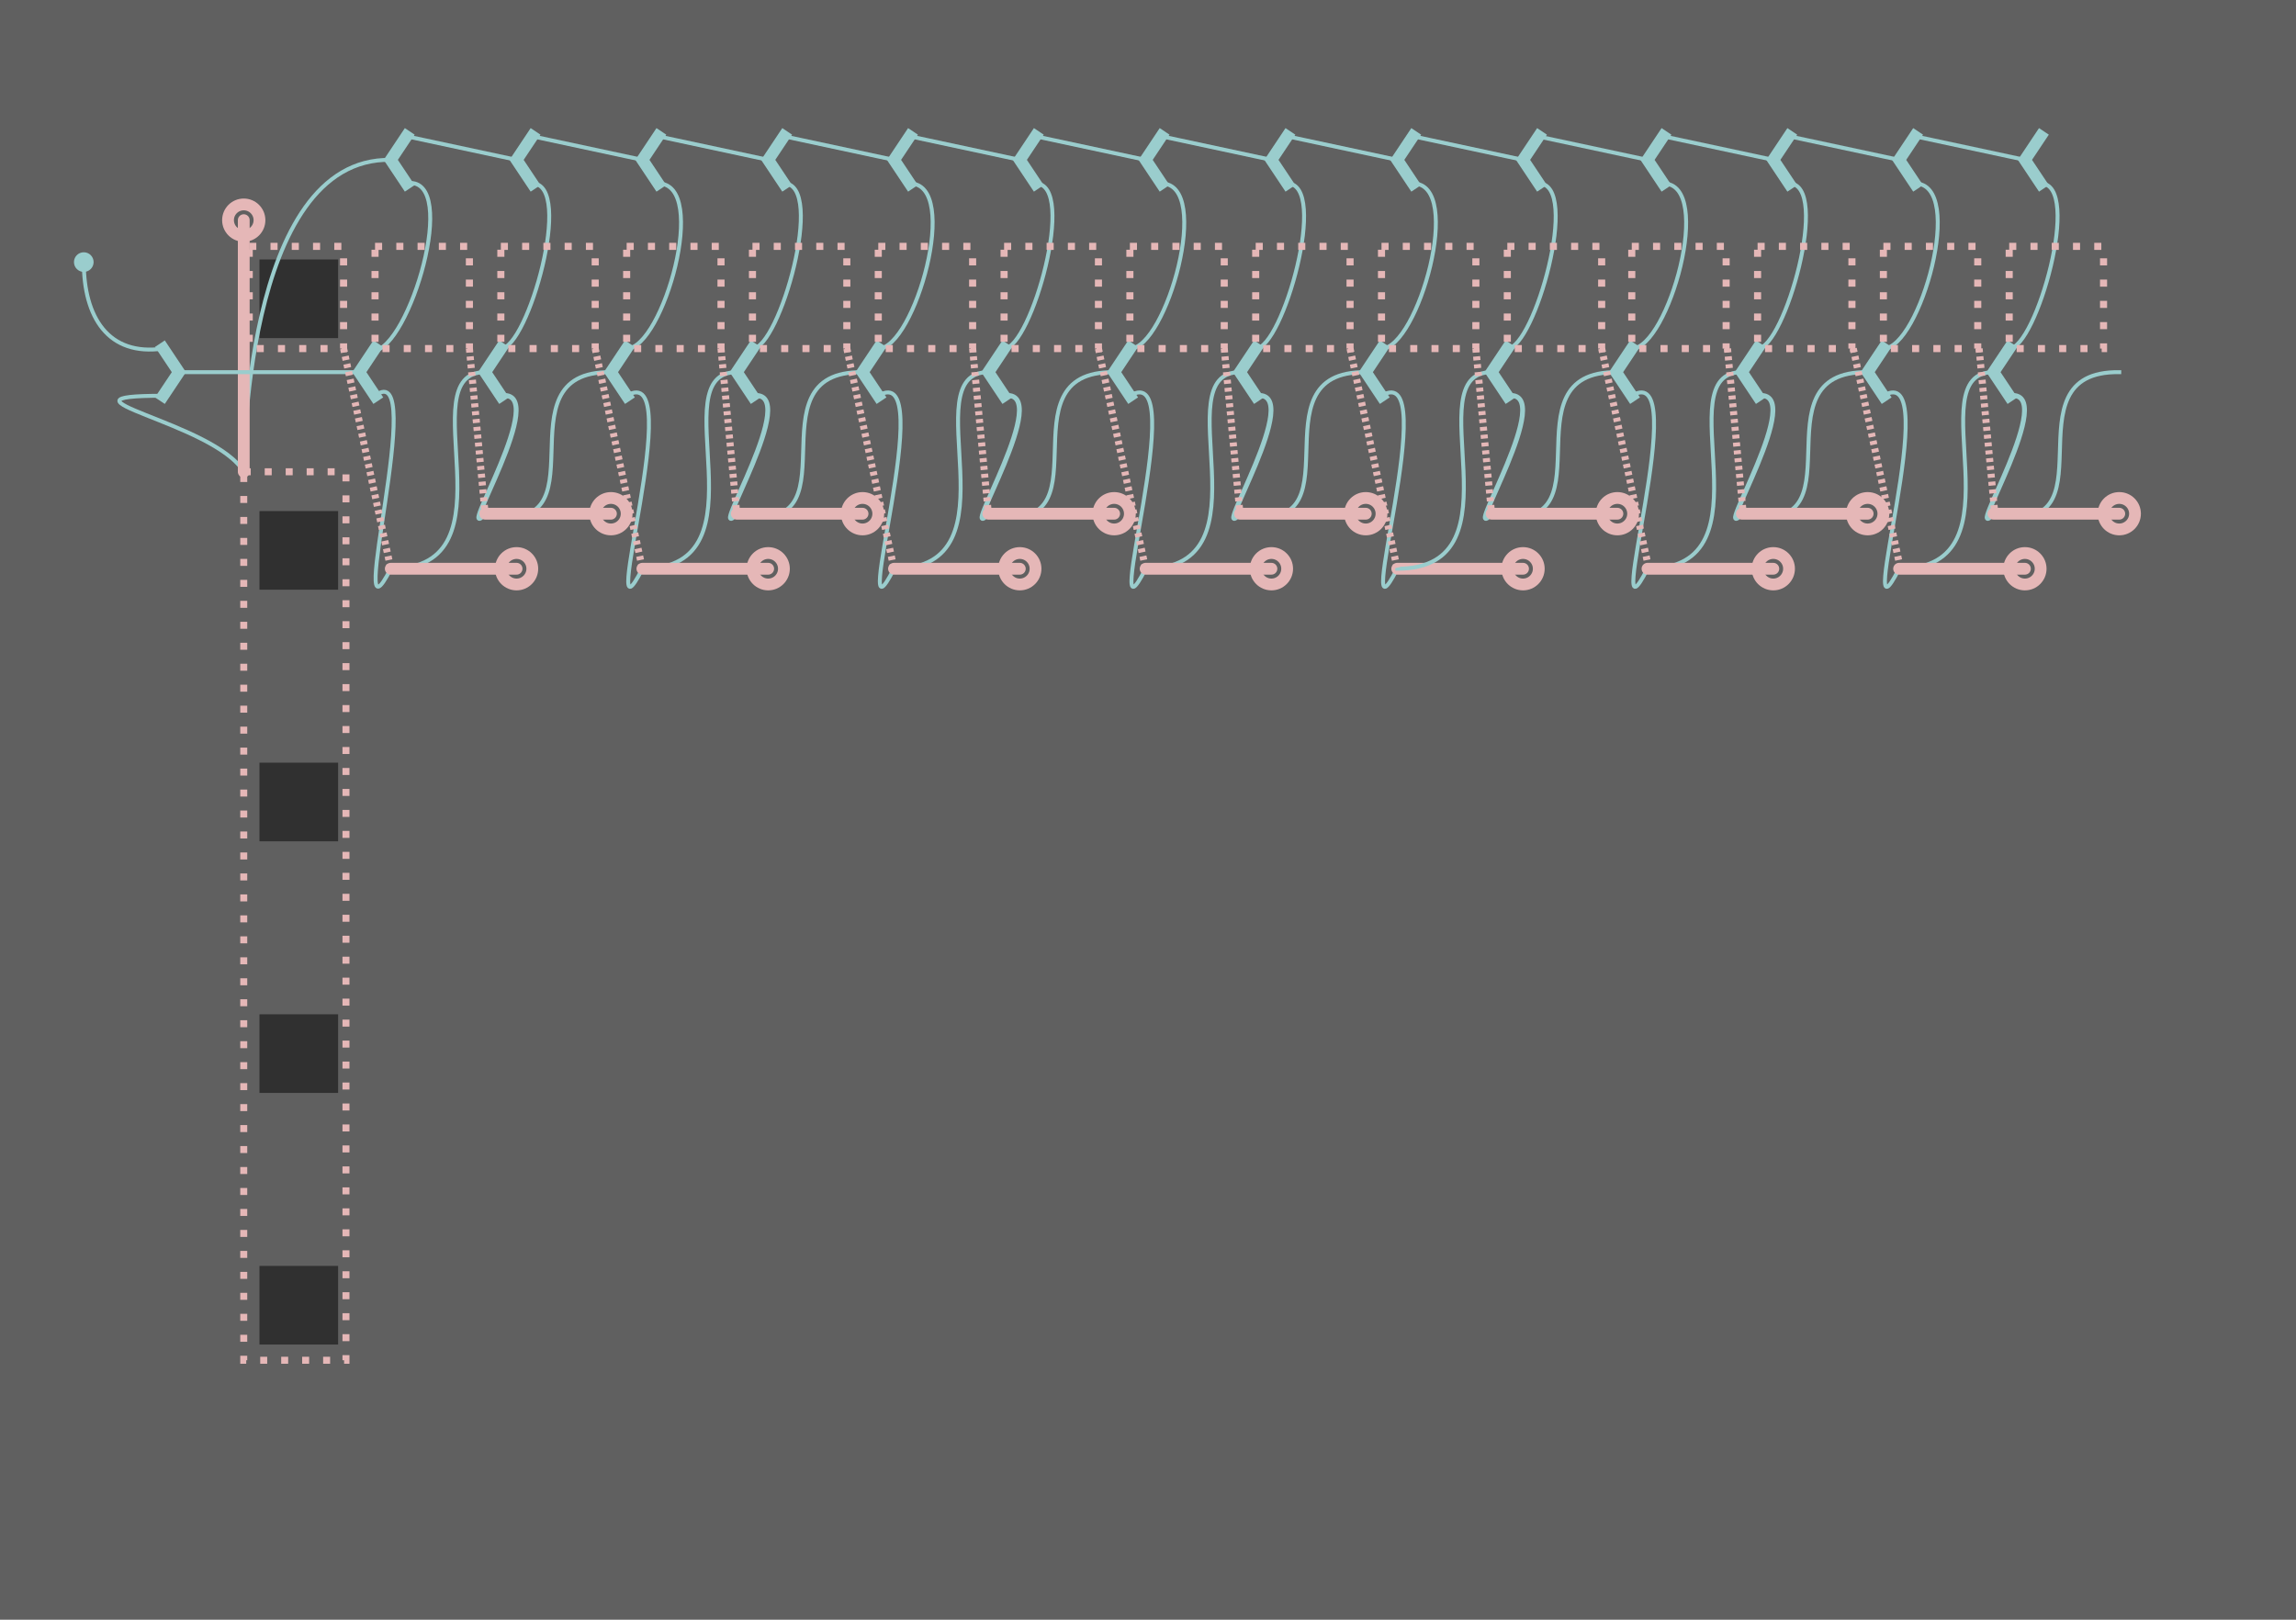
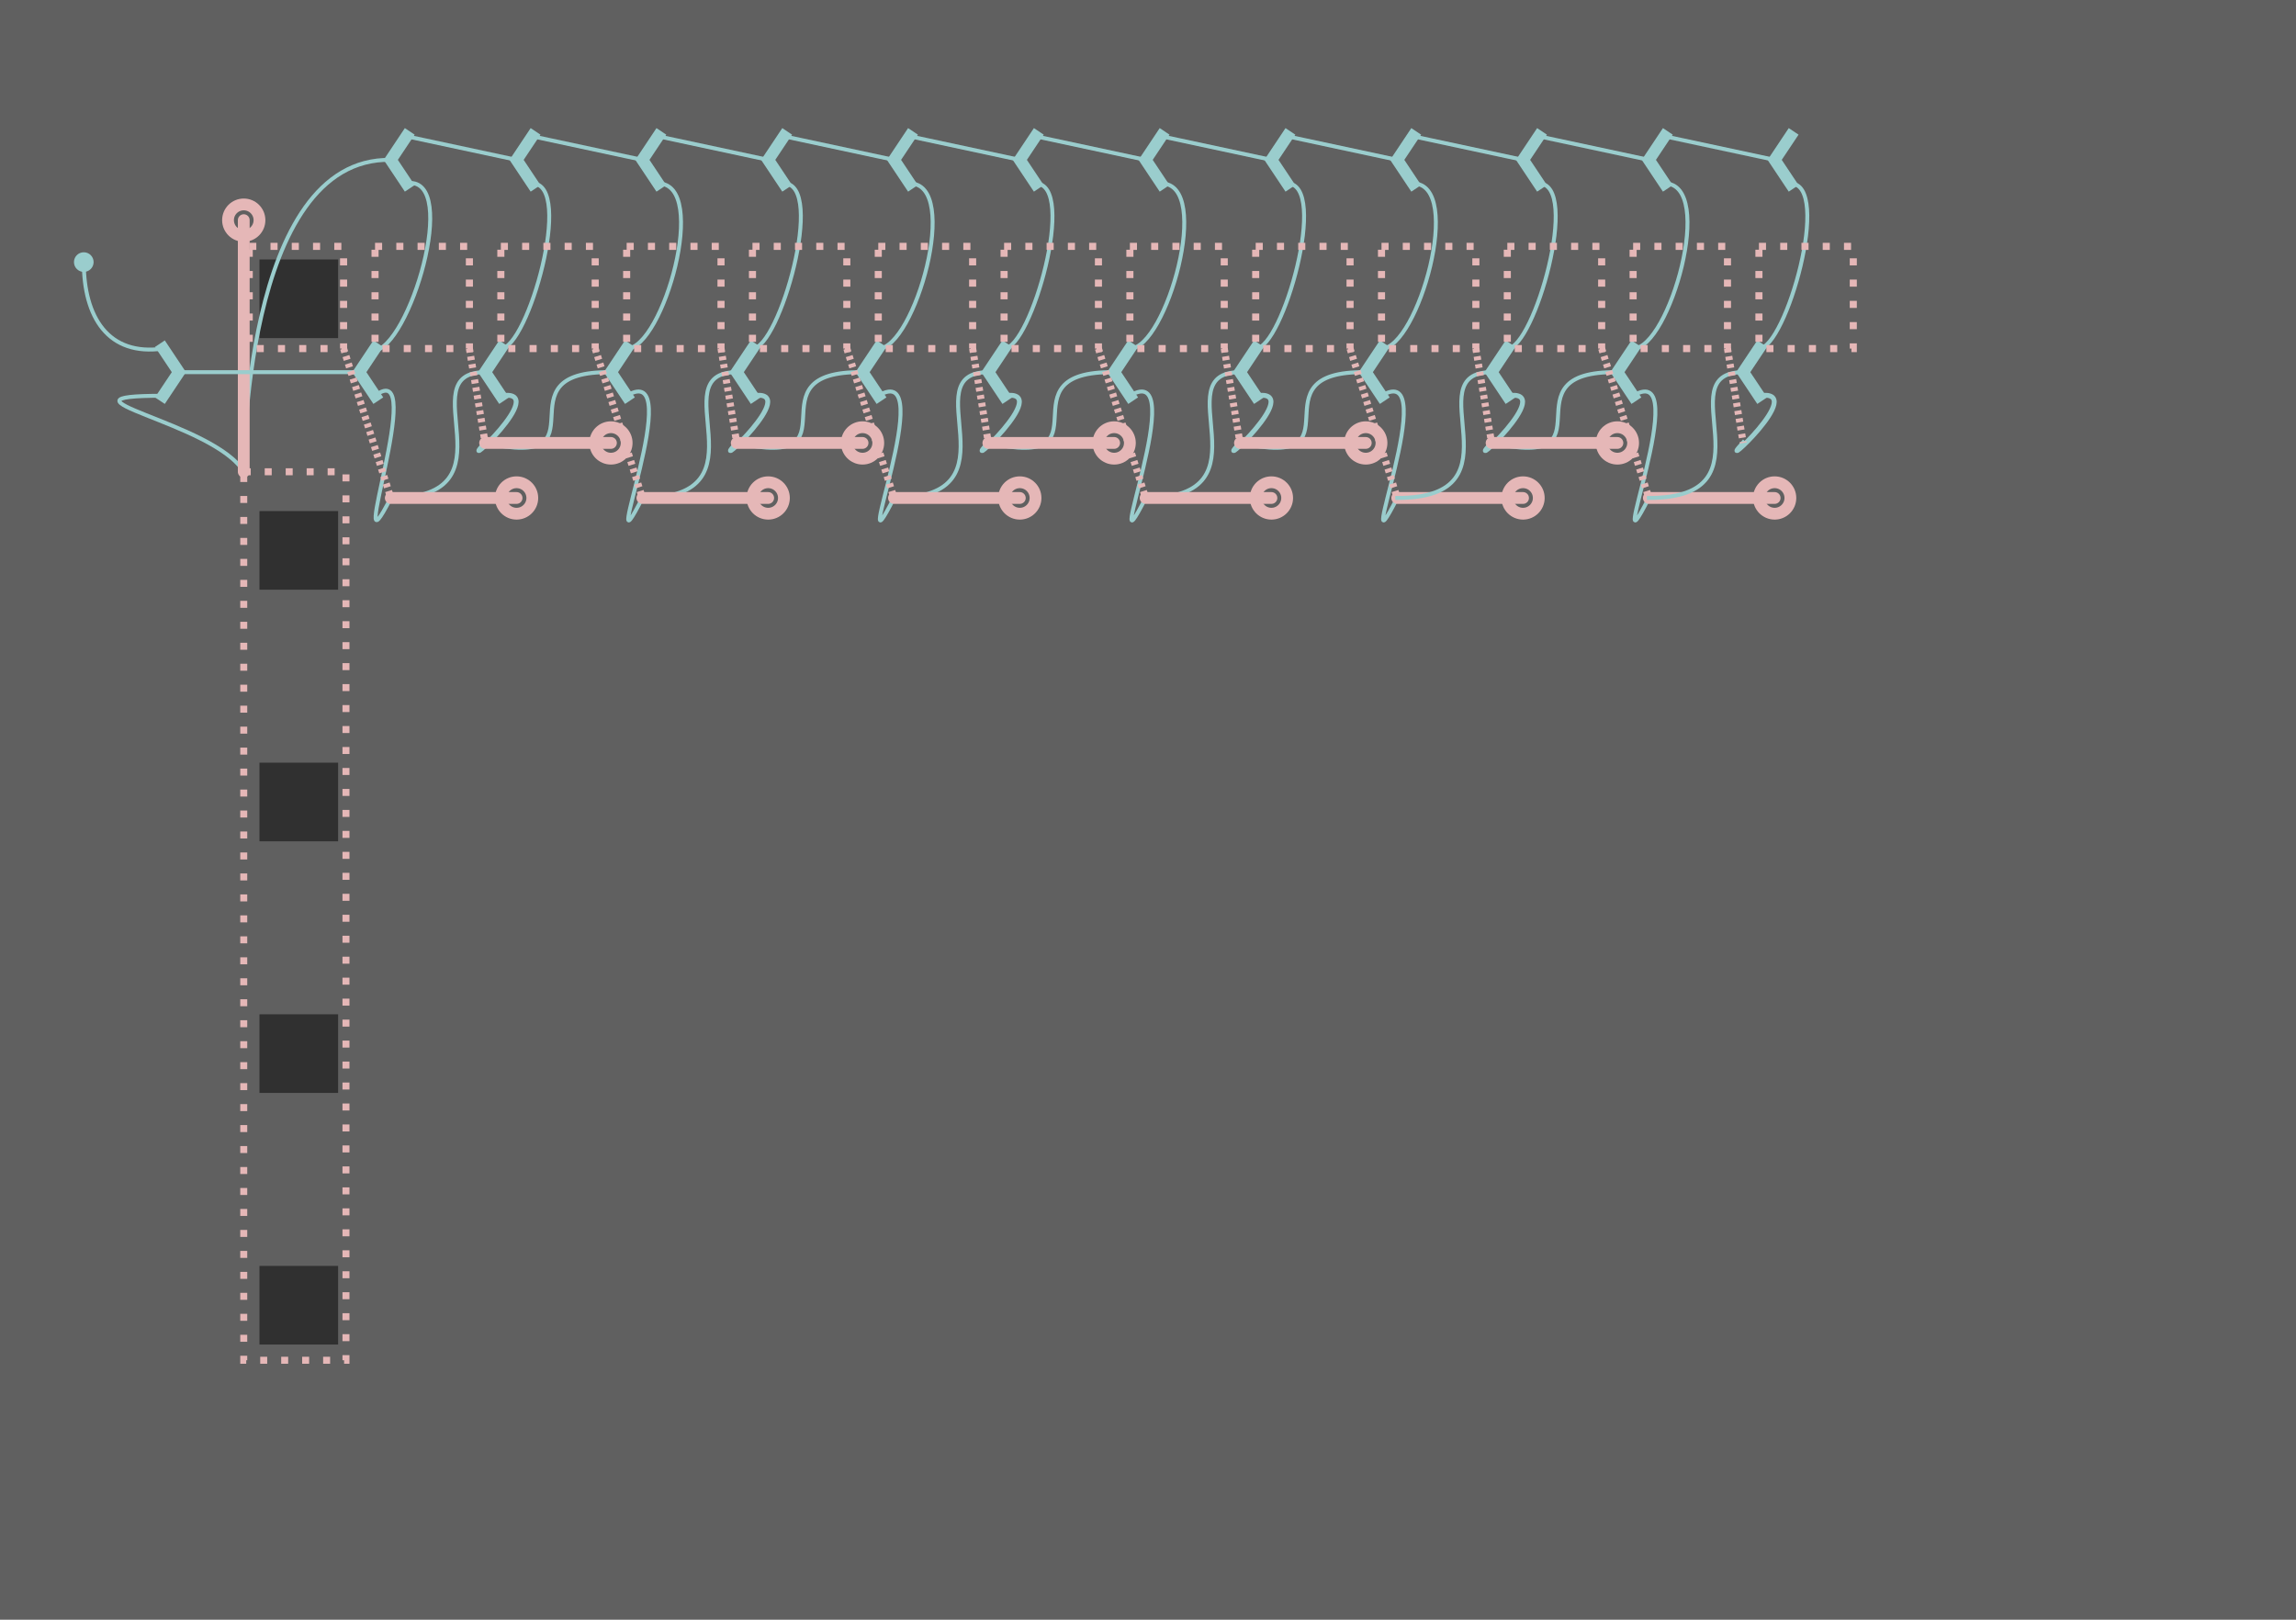
<svg xmlns="http://www.w3.org/2000/svg" version="1.1" x="0px" y="0px" width="292px" height="206px" viewBox="0 0 292 206" enable-background="new 0 0 292 206" xml:space="preserve">
  <g id="Background">
    <rect fill="#606060" width="292" height="206" />
  </g>
  <g id="clip8">
    <g id="D" opacity="0.5">
      <rect x="33" y="65" width="10" height="10" />
      <rect x="33" y="97" width="10" height="10" />
      <rect x="33" y="33" width="10" height="10" />
      <rect x="33" y="129" width="10" height="10" />
      <rect x="33" y="161" width="10" height="10" />
    </g>
    <g id="I">
      <rect x="31" y="60" fill="none" stroke="#E5B7B7" stroke-width="0.889" stroke-miterlimit="10" stroke-dasharray="0.889,1.778" width="13" height="113" />
      <polyline fill="none" stroke="#9ACDCD" stroke-width="1.5" stroke-linecap="square" stroke-miterlimit="10" points="    79.697,44.333 77.697,47.333 79.697,50.333   " />
-       <path fill="none" stroke="#9ACDCD" stroke-width="0.5" stroke-linecap="square" stroke-miterlimit="10" d="M79.697,50.333    c8-4.875-4.125,34,2,22" />
+       <path fill="none" stroke="#9ACDCD" stroke-width="0.5" stroke-linecap="square" stroke-miterlimit="10" d="M79.697,50.333    c8-4.875-4.125,25,2,13" />
      <polyline fill="none" stroke="#9ACDCD" stroke-width="1.5" stroke-linecap="square" stroke-miterlimit="10" points="    95.697,44.333 93.697,47.333 95.697,50.333   " />
-       <path fill="none" stroke="#9ACDCD" stroke-width="0.5" stroke-linecap="square" stroke-miterlimit="10" d="M93.697,47.333    c-9.807,0,4.278,25-12,25" />
+       <path fill="none" stroke="#9ACDCD" stroke-width="0.5" stroke-linecap="square" stroke-miterlimit="10" d="M93.697,47.333    c-9.807,0,4.278,16-12,16" />
      <polyline fill="none" stroke="#9ACDCD" stroke-width="1.5" stroke-linecap="square" stroke-miterlimit="10" points="    99.697,23.333 97.697,20.333 99.697,17.333   " />
      <polyline fill="none" stroke="#9ACDCD" stroke-width="1.5" stroke-linecap="square" stroke-miterlimit="10" points="    83.697,17.333 81.697,20.333 83.697,23.333   " />
      <path fill="none" stroke="#9ACDCD" stroke-width="0.5" stroke-linecap="square" stroke-miterlimit="10" d="M83.697,23.333    c6.58,0,0.606,21-4,21" />
      <path fill="none" stroke="#9ACDCD" stroke-width="0.5" stroke-linecap="square" stroke-miterlimit="10" d="M99.697,23.333    c5.377,0-0.594,21-4,21" />
      <polyline fill="none" stroke="#9ACDCD" stroke-width="1.5" stroke-linecap="square" stroke-miterlimit="10" points="    47.697,44.333 45.697,47.333 47.697,50.333   " />
-       <path fill="none" stroke="#9ACDCD" stroke-width="0.5" stroke-linecap="square" stroke-miterlimit="10" d="M47.697,50.333    c6.917-5.375-4.125,34,2,22" />
+       <path fill="none" stroke="#9ACDCD" stroke-width="0.5" stroke-linecap="square" stroke-miterlimit="10" d="M47.697,50.333    c6.917-5.375-4.125,25,2,13" />
      <polyline fill="none" stroke="#9ACDCD" stroke-width="1.5" stroke-linecap="square" stroke-miterlimit="10" points="    63.697,44.333 61.697,47.333 63.697,50.333   " />
-       <path fill="none" stroke="#9ACDCD" stroke-width="0.618" stroke-linecap="square" stroke-miterlimit="10" d="M63.697,50.333    c6.592-1.018-6,19.325-2,15" />
-       <path fill="none" stroke="#9ACDCD" stroke-width="0.5" stroke-linecap="square" stroke-miterlimit="10" d="M61.697,47.333    c-9.807,0,4.278,25-12,25" />
-       <path fill="none" stroke="#9ACDCD" stroke-width="0.5" stroke-linecap="square" stroke-miterlimit="10" d="M77.697,47.333    c-14.828-0.208,0,21.542-16,18" />
+       <path fill="none" stroke="#9ACDCD" stroke-width="0.618" stroke-linecap="square" stroke-miterlimit="10" d="M63.697,50.333    c6.592-1.018-6,10.325-2,6" />
+       <path fill="none" stroke="#9ACDCD" stroke-width="0.5" stroke-linecap="square" stroke-miterlimit="10" d="M61.697,47.333    c-9.807,0,4.278,16-12,16" />
+       <path fill="none" stroke="#9ACDCD" stroke-width="0.5" stroke-linecap="square" stroke-miterlimit="10" d="M77.697,47.333    c-14.828-0.208,0,12.542-16,9" />
      <polyline fill="none" stroke="#9ACDCD" stroke-width="1.5" stroke-linecap="square" stroke-miterlimit="10" points="    67.697,23.333 65.697,20.333 67.697,17.333   " />
      <polyline fill="none" stroke="#9ACDCD" stroke-width="1.5" stroke-linecap="square" stroke-miterlimit="10" points="    51.697,23.333 49.697,20.333 51.697,17.333   " />
      <path fill="none" stroke="#9ACDCD" stroke-width="0.5" stroke-linecap="square" stroke-miterlimit="10" d="M51.91,23.277    c6.556-0.567,0.173,20.966-4.416,21.364" />
      <path fill="none" stroke="#9ACDCD" stroke-width="0.5" stroke-linecap="square" stroke-miterlimit="10" d="M67.697,23.333    c5.377,0-0.594,21-4,21" />
      <polyline fill="none" stroke="#9ACDCD" stroke-width="1.5" stroke-linecap="square" stroke-miterlimit="10" points="20.75,44.333     22.75,47.333 20.75,50.333   " />
      <path fill="none" stroke="#9ACDCD" stroke-width="0.5" stroke-linecap="square" stroke-miterlimit="10" d="M20.75,44.333    c-7,1-10.094-4-10.094-11" />
      <path fill="none" stroke="#9ACDCD" stroke-width="0.5" stroke-linecap="square" stroke-miterlimit="10" d="M20.75,50.333    C5,50.333,27.252,53.667,31,60" />
      <circle fill="#9ACDCD" stroke="#9ACDCD" stroke-width="0.5" stroke-linecap="square" stroke-miterlimit="10" cx="10.656" cy="33.333" r="1" />
      <line fill="none" stroke="#9ACDCD" stroke-width="0.5" stroke-linecap="square" stroke-miterlimit="10" x1="97.697" y1="20.333" x2="83.697" y2="17.333" />
      <line fill="none" stroke="#9ACDCD" stroke-width="0.5" stroke-linecap="square" stroke-miterlimit="10" x1="81.697" y1="20.333" x2="67.697" y2="17.333" />
      <line fill="none" stroke="#9ACDCD" stroke-width="0.5" stroke-linecap="square" stroke-miterlimit="10" x1="65.697" y1="20.333" x2="51.697" y2="17.333" />
      <path fill="none" stroke="#9ACDCD" stroke-width="0.5" stroke-linecap="square" stroke-miterlimit="10" d="M49.697,20.333    C30.842,19.969,31,60,31,60" />
      <rect x="63.697" y="31.333" fill="none" stroke="#E5B7B7" stroke-width="0.901" stroke-miterlimit="10" stroke-dasharray="0.901,1.803" width="12" height="13" />
      <rect x="95.697" y="31.333" fill="none" stroke="#E5B7B7" stroke-width="0.901" stroke-miterlimit="10" stroke-dasharray="0.901,1.803" width="12" height="13" />
      <rect x="79.697" y="31.333" fill="none" stroke="#E5B7B7" stroke-width="0.901" stroke-miterlimit="10" stroke-dasharray="0.901,1.803" width="12" height="13" />
-       <line fill="none" stroke="#E5B7B7" stroke-width="1.5" stroke-linecap="round" stroke-linejoin="round" stroke-miterlimit="10" x1="81.697" y1="72.334" x2="97.697" y2="72.334" />
-       <circle fill="none" stroke="#E5B7B7" stroke-width="1.5" stroke-linecap="round" stroke-linejoin="round" stroke-miterlimit="10" cx="97.697" cy="72.334" r="2" />
+       <line fill="none" stroke="#E5B7B7" stroke-width="1.5" stroke-linecap="round" stroke-linejoin="round" stroke-miterlimit="10" x1="81.697" y1="63.334" x2="97.697" y2="63.334" />
+       <circle fill="none" stroke="#E5B7B7" stroke-width="1.5" stroke-linecap="round" stroke-linejoin="round" stroke-miterlimit="10" cx="97.697" cy="63.334" r="2" />
      <rect x="47.697" y="31.333" fill="none" stroke="#E5B7B7" stroke-width="0.901" stroke-miterlimit="10" stroke-dasharray="0.901,1.803" width="12" height="13" />
      <rect x="31.697" y="31.333" fill="none" stroke="#E5B7B7" stroke-width="0.901" stroke-miterlimit="10" stroke-dasharray="0.901,1.803" width="12" height="13" />
-       <line fill="none" stroke="#E5B7B7" stroke-width="1.5" stroke-linecap="round" stroke-linejoin="round" stroke-miterlimit="10" x1="49.697" y1="72.334" x2="65.697" y2="72.334" />
-       <circle fill="none" stroke="#E5B7B7" stroke-width="1.5" stroke-linecap="round" stroke-linejoin="round" stroke-miterlimit="10" cx="65.697" cy="72.334" r="2" />
+       <line fill="none" stroke="#E5B7B7" stroke-width="1.5" stroke-linecap="round" stroke-linejoin="round" stroke-miterlimit="10" x1="49.697" y1="63.334" x2="65.697" y2="63.334" />
+       <circle fill="none" stroke="#E5B7B7" stroke-width="1.5" stroke-linecap="round" stroke-linejoin="round" stroke-miterlimit="10" cx="65.697" cy="63.334" r="2" />
      <line fill="none" stroke="#E5B7B7" stroke-width="1.5" stroke-linecap="round" stroke-linejoin="round" stroke-miterlimit="10" x1="31" y1="60" x2="31" y2="28" />
      <circle fill="none" stroke="#E5B7B7" stroke-width="1.5" stroke-linecap="round" stroke-linejoin="round" stroke-miterlimit="10" cx="31" cy="28" r="2" />
-       <line fill="none" stroke="#E5B7B7" stroke-width="1.5" stroke-linecap="round" stroke-linejoin="round" stroke-miterlimit="10" x1="61.697" y1="65.334" x2="77.697" y2="65.334" />
-       <circle fill="none" stroke="#E5B7B7" stroke-width="1.5" stroke-linecap="round" stroke-linejoin="round" stroke-miterlimit="10" cx="77.697" cy="65.334" r="2" />
+       <line fill="none" stroke="#E5B7B7" stroke-width="1.5" stroke-linecap="round" stroke-linejoin="round" stroke-miterlimit="10" x1="61.697" y1="56.334" x2="77.697" y2="56.334" />
+       <circle fill="none" stroke="#E5B7B7" stroke-width="1.5" stroke-linecap="round" stroke-linejoin="round" stroke-miterlimit="10" cx="77.697" cy="56.334" r="2" />
      <line fill="none" stroke="#9ACDCD" stroke-width="0.5" stroke-linecap="square" stroke-miterlimit="10" x1="22.75" y1="47.333" x2="45.697" y2="47.333" />
-       <path fill="none" stroke="#9ACDCD" stroke-width="0.618" stroke-linecap="square" stroke-miterlimit="10" d="M95.697,50.333    c6.592-1.018-6,19.325-2,15" />
-       <path fill="none" stroke="#9ACDCD" stroke-width="0.5" stroke-linecap="square" stroke-miterlimit="10" d="M109.697,47.333    c-14.829-0.208,0,21.542-16,18" />
-       <line fill="none" stroke="#E5B7B7" stroke-width="1.5" stroke-linecap="round" stroke-linejoin="round" stroke-miterlimit="10" x1="93.697" y1="65.334" x2="109.697" y2="65.334" />
-       <circle fill="none" stroke="#E5B7B7" stroke-width="1.5" stroke-linecap="round" stroke-linejoin="round" stroke-miterlimit="10" cx="109.697" cy="65.334" r="2" />
+       <path fill="none" stroke="#9ACDCD" stroke-width="0.618" stroke-linecap="square" stroke-miterlimit="10" d="M95.697,50.333    c6.592-1.018-6,10.325-2,6" />
+       <path fill="none" stroke="#9ACDCD" stroke-width="0.5" stroke-linecap="square" stroke-miterlimit="10" d="M109.697,47.333    c-14.829-0.208,0,12.542-16,9" />
+       <line fill="none" stroke="#E5B7B7" stroke-width="1.5" stroke-linecap="round" stroke-linejoin="round" stroke-miterlimit="10" x1="93.697" y1="56.334" x2="109.697" y2="56.334" />
+       <circle fill="none" stroke="#E5B7B7" stroke-width="1.5" stroke-linecap="round" stroke-linejoin="round" stroke-miterlimit="10" cx="109.697" cy="56.334" r="2" />
      <polyline fill="none" stroke="#9ACDCD" stroke-width="1.5" stroke-linecap="square" stroke-miterlimit="10" points="-91.689,-12     -93.689,-9 -91.689,-6   " />
      <path fill="none" stroke="#9ACDCD" stroke-width="0.5" stroke-linecap="square" stroke-miterlimit="10" d="M-91.689-6    c8-4.875-22.125-10-16-22" />
      <polyline fill="none" stroke="#9ACDCD" stroke-width="1.5" stroke-linecap="square" stroke-miterlimit="10" points="-75.689,-12     -77.689,-9 -75.689,-6   " />
      <path fill="none" stroke="#9ACDCD" stroke-width="0.5" stroke-linecap="square" stroke-miterlimit="10" d="M-77.689-9    c-9.807,0-13.722-19-30-19" />
      <polyline fill="none" stroke="#9ACDCD" stroke-width="1.5" stroke-linecap="square" stroke-miterlimit="10" points="-71.689,-7     -73.689,-4 -71.689,-1   " />
      <polyline fill="none" stroke="#9ACDCD" stroke-width="1.5" stroke-linecap="square" stroke-miterlimit="10" points="-87.689,-1     -89.689,-4 -87.689,-7   " />
      <path fill="none" stroke="#9ACDCD" stroke-width="0.5" stroke-linecap="square" stroke-miterlimit="10" d="M-87.689-7    c6.58,0,0.606-5-4-5" />
      <path fill="none" stroke="#9ACDCD" stroke-width="0.5" stroke-linecap="square" stroke-miterlimit="10" d="M-71.689-7    c5.377,0-0.594-5-4-5" />
      <line fill="none" stroke="#9ACDCD" stroke-width="0.5" stroke-linecap="square" stroke-miterlimit="10" x1="-73.689" y1="-4" x2="-87.689" y2="-1" />
      <line fill="none" stroke="#9ACDCD" stroke-width="0.5" stroke-linecap="square" stroke-miterlimit="10" x1="-89.689" y1="-4" x2="-103.689" y2="-1" />
      <rect x="-75.689" y="-28" fill="none" stroke="#E5B7B7" stroke-miterlimit="10" stroke-dasharray="1,2" width="12" height="16" />
      <rect x="-91.689" y="-25" fill="none" stroke="#E5B7B7" stroke-width="0.901" stroke-miterlimit="10" stroke-dasharray="0.901,1.803" width="12" height="13" />
      <line fill="none" stroke="#E5B7B7" stroke-width="1.5" stroke-linecap="round" stroke-linejoin="round" stroke-miterlimit="10" x1="-107.689" y1="-28" x2="-91.689" y2="-28" />
      <circle fill="none" stroke="#E5B7B7" stroke-width="1.5" stroke-linecap="round" stroke-linejoin="round" stroke-miterlimit="10" cx="-91.689" cy="-28" r="2" />
      <path fill="none" stroke="#9ACDCD" stroke-width="0.618" stroke-linecap="square" stroke-miterlimit="10" d="M-75.689-6    c6.592-1.018-20-24.676-16-29" />
      <path fill="none" stroke="#9ACDCD" stroke-width="0.5" stroke-linecap="square" stroke-miterlimit="10" d="M-61.689-9    c-14.829-0.208-14-22.458-30-26" />
      <line fill="none" stroke="#E5B7B7" stroke-width="1.5" stroke-linecap="round" stroke-linejoin="round" stroke-miterlimit="10" x1="-91.689" y1="-35" x2="-75.689" y2="-35" />
      <circle fill="none" stroke="#E5B7B7" stroke-width="1.5" stroke-linecap="round" stroke-linejoin="round" stroke-miterlimit="10" cx="-75.689" cy="-35" r="2" />
      <line fill="none" stroke="#E5B7B7" stroke-width="0.901" stroke-miterlimit="10" stroke-dasharray="0.5,0.5" x1="-91.689" y1="-35" x2="-79.689" y2="-25" />
-       <polyline fill="none" stroke="#9ACDCD" stroke-width="1.5" stroke-linecap="square" stroke-miterlimit="10" points="    207.525,44.333 205.525,47.333 207.525,50.333   " />
-       <path fill="none" stroke="#9ACDCD" stroke-width="0.5" stroke-linecap="square" stroke-miterlimit="10" d="M207.525,50.333    c8-4.875-4.125,34,2,22" />
-       <polyline fill="none" stroke="#9ACDCD" stroke-width="1.5" stroke-linecap="square" stroke-miterlimit="10" points="    223.525,44.333 221.525,47.333 223.525,50.333   " />
-       <path fill="none" stroke="#9ACDCD" stroke-width="0.5" stroke-linecap="square" stroke-miterlimit="10" d="M221.525,47.333    c-9.807,0,4.277,25-12,25" />
-       <polyline fill="none" stroke="#9ACDCD" stroke-width="1.5" stroke-linecap="square" stroke-miterlimit="10" points="    227.525,23.333 225.525,20.333 227.525,17.333   " />
-       <polyline fill="none" stroke="#9ACDCD" stroke-width="1.5" stroke-linecap="square" stroke-miterlimit="10" points="    211.525,17.333 209.525,20.333 211.525,23.333   " />
-       <path fill="none" stroke="#9ACDCD" stroke-width="0.5" stroke-linecap="square" stroke-miterlimit="10" d="M211.525,23.333    c6.58,0,0.606,21-4,21" />
-       <path fill="none" stroke="#9ACDCD" stroke-width="0.5" stroke-linecap="square" stroke-miterlimit="10" d="M227.525,23.333    c5.377,0-0.594,21-4,21" />
-       <line fill="none" stroke="#9ACDCD" stroke-width="0.5" stroke-linecap="square" stroke-miterlimit="10" x1="225.525" y1="20.333" x2="211.525" y2="17.333" />
-       <line fill="none" stroke="#9ACDCD" stroke-width="0.5" stroke-linecap="square" stroke-miterlimit="10" x1="209.525" y1="20.333" x2="195.525" y2="17.333" />
-       <rect x="223.525" y="31.333" fill="none" stroke="#E5B7B7" stroke-width="0.901" stroke-miterlimit="10" stroke-dasharray="0.901,1.803" width="12" height="13" />
-       <rect x="207.525" y="31.333" fill="none" stroke="#E5B7B7" stroke-width="0.901" stroke-miterlimit="10" stroke-dasharray="0.901,1.803" width="12" height="13" />
-       <line fill="none" stroke="#E5B7B7" stroke-width="1.5" stroke-linecap="round" stroke-linejoin="round" stroke-miterlimit="10" x1="209.525" y1="72.334" x2="225.525" y2="72.334" />
-       <circle fill="none" stroke="#E5B7B7" stroke-width="1.5" stroke-linecap="round" stroke-linejoin="round" stroke-miterlimit="10" cx="225.525" cy="72.334" r="2" />
-       <path fill="none" stroke="#9ACDCD" stroke-width="0.618" stroke-linecap="square" stroke-miterlimit="10" d="M223.525,50.333    c6.592-1.018-6,19.325-2,15" />
-       <path fill="none" stroke="#9ACDCD" stroke-width="0.5" stroke-linecap="square" stroke-miterlimit="10" d="M237.525,47.333    c-14.828-0.208,0,21.542-16,18" />
-       <line fill="none" stroke="#E5B7B7" stroke-width="1.5" stroke-linecap="round" stroke-linejoin="round" stroke-miterlimit="10" x1="221.525" y1="65.334" x2="237.525" y2="65.334" />
-       <circle fill="none" stroke="#E5B7B7" stroke-width="1.5" stroke-linecap="round" stroke-linejoin="round" stroke-miterlimit="10" cx="237.525" cy="65.334" r="2" />
-       <polyline fill="none" stroke="#9ACDCD" stroke-width="1.5" stroke-linecap="square" stroke-miterlimit="10" points="    239.525,44.333 237.525,47.333 239.525,50.333   " />
-       <path fill="none" stroke="#9ACDCD" stroke-width="0.5" stroke-linecap="square" stroke-miterlimit="10" d="M239.525,50.333    c8-4.875-4.125,34,2,22" />
-       <polyline fill="none" stroke="#9ACDCD" stroke-width="1.5" stroke-linecap="square" stroke-miterlimit="10" points="    255.525,44.333 253.525,47.333 255.525,50.333   " />
-       <path fill="none" stroke="#9ACDCD" stroke-width="0.5" stroke-linecap="square" stroke-miterlimit="10" d="M253.525,47.333    c-9.807,0,4.277,25-12,25" />
-       <polyline fill="none" stroke="#9ACDCD" stroke-width="1.5" stroke-linecap="square" stroke-miterlimit="10" points="    259.525,23.333 257.525,20.333 259.525,17.333   " />
-       <polyline fill="none" stroke="#9ACDCD" stroke-width="1.5" stroke-linecap="square" stroke-miterlimit="10" points="    243.525,17.333 241.525,20.333 243.525,23.333   " />
-       <path fill="none" stroke="#9ACDCD" stroke-width="0.5" stroke-linecap="square" stroke-miterlimit="10" d="M243.525,23.333    c6.58,0,0.606,21-4,21" />
-       <path fill="none" stroke="#9ACDCD" stroke-width="0.5" stroke-linecap="square" stroke-miterlimit="10" d="M259.525,23.333    c5.377,0-0.594,21-4,21" />
-       <line fill="none" stroke="#9ACDCD" stroke-width="0.5" stroke-linecap="square" stroke-miterlimit="10" x1="257.525" y1="20.333" x2="243.525" y2="17.333" />
-       <line fill="none" stroke="#9ACDCD" stroke-width="0.5" stroke-linecap="square" stroke-miterlimit="10" x1="241.525" y1="20.333" x2="227.525" y2="17.333" />
-       <rect x="255.525" y="31.333" fill="none" stroke="#E5B7B7" stroke-width="0.901" stroke-miterlimit="10" stroke-dasharray="0.901,1.803" width="12" height="13" />
-       <rect x="239.525" y="31.333" fill="none" stroke="#E5B7B7" stroke-width="0.901" stroke-miterlimit="10" stroke-dasharray="0.901,1.803" width="12" height="13" />
-       <line fill="none" stroke="#E5B7B7" stroke-width="1.5" stroke-linecap="round" stroke-linejoin="round" stroke-miterlimit="10" x1="241.525" y1="72.334" x2="257.525" y2="72.334" />
-       <circle fill="none" stroke="#E5B7B7" stroke-width="1.5" stroke-linecap="round" stroke-linejoin="round" stroke-miterlimit="10" cx="257.525" cy="72.334" r="2" />
-       <path fill="none" stroke="#9ACDCD" stroke-width="0.618" stroke-linecap="square" stroke-miterlimit="10" d="M255.525,50.333    c6.592-1.018-6,19.325-2,15" />
-       <path fill="none" stroke="#9ACDCD" stroke-width="0.5" stroke-linecap="square" stroke-miterlimit="10" d="M269.525,47.333    c-14.828-0.208,0,21.542-16,18" />
-       <line fill="none" stroke="#E5B7B7" stroke-width="1.5" stroke-linecap="round" stroke-linejoin="round" stroke-miterlimit="10" x1="253.525" y1="65.334" x2="269.525" y2="65.334" />
-       <circle fill="none" stroke="#E5B7B7" stroke-width="1.5" stroke-linecap="round" stroke-linejoin="round" stroke-miterlimit="10" cx="269.525" cy="65.334" r="2" />
      <polyline fill="none" stroke="#9ACDCD" stroke-width="1.5" stroke-linecap="square" stroke-miterlimit="10" points="    175.697,44.333 173.697,47.333 175.697,50.333   " />
-       <path fill="none" stroke="#9ACDCD" stroke-width="0.5" stroke-linecap="square" stroke-miterlimit="10" d="M175.697,50.333    c8-4.875-4.125,34,2,22" />
+       <path fill="none" stroke="#9ACDCD" stroke-width="0.5" stroke-linecap="square" stroke-miterlimit="10" d="M175.697,50.333    c8-4.875-4.125,25,2,13" />
      <polyline fill="none" stroke="#9ACDCD" stroke-width="1.5" stroke-linecap="square" stroke-miterlimit="10" points="    191.697,44.333 189.697,47.333 191.697,50.333   " />
      <polyline fill="none" stroke="#9ACDCD" stroke-width="1.5" stroke-linecap="square" stroke-miterlimit="10" points="    195.697,23.333 193.697,20.333 195.697,17.333   " />
      <polyline fill="none" stroke="#9ACDCD" stroke-width="1.5" stroke-linecap="square" stroke-miterlimit="10" points="    179.697,17.333 177.697,20.333 179.697,23.333   " />
      <path fill="none" stroke="#9ACDCD" stroke-width="0.5" stroke-linecap="square" stroke-miterlimit="10" d="M179.697,23.333    c6.58,0,0.605,21-4,21" />
      <path fill="none" stroke="#9ACDCD" stroke-width="0.5" stroke-linecap="square" stroke-miterlimit="10" d="M195.697,23.333    c5.377,0-0.595,21-4,21" />
      <line fill="none" stroke="#9ACDCD" stroke-width="0.5" stroke-linecap="square" stroke-miterlimit="10" x1="193.697" y1="20.333" x2="179.697" y2="17.333" />
      <line fill="none" stroke="#9ACDCD" stroke-width="0.5" stroke-linecap="square" stroke-miterlimit="10" x1="177.697" y1="20.333" x2="163.697" y2="17.333" />
      <rect x="191.697" y="31.333" fill="none" stroke="#E5B7B7" stroke-width="0.901" stroke-miterlimit="10" stroke-dasharray="0.901,1.803" width="12" height="13" />
      <rect x="175.697" y="31.333" fill="none" stroke="#E5B7B7" stroke-width="0.901" stroke-miterlimit="10" stroke-dasharray="0.901,1.803" width="12" height="13" />
-       <line fill="none" stroke="#E5B7B7" stroke-width="1.5" stroke-linecap="round" stroke-linejoin="round" stroke-miterlimit="10" x1="177.697" y1="72.334" x2="193.697" y2="72.334" />
-       <circle fill="none" stroke="#E5B7B7" stroke-width="1.5" stroke-linecap="round" stroke-linejoin="round" stroke-miterlimit="10" cx="193.697" cy="72.334" r="2" />
-       <path fill="none" stroke="#9ACDCD" stroke-width="0.618" stroke-linecap="square" stroke-miterlimit="10" d="M191.697,50.333    c6.592-1.018-6,19.325-2,15" />
-       <path fill="none" stroke="#9ACDCD" stroke-width="0.5" stroke-linecap="square" stroke-miterlimit="10" d="M205.697,47.333    c-14.828-0.208,0,21.542-16,18" />
-       <line fill="none" stroke="#E5B7B7" stroke-width="1.5" stroke-linecap="round" stroke-linejoin="round" stroke-miterlimit="10" x1="189.697" y1="65.334" x2="205.697" y2="65.334" />
-       <circle fill="none" stroke="#E5B7B7" stroke-width="1.5" stroke-linecap="round" stroke-linejoin="round" stroke-miterlimit="10" cx="205.697" cy="65.334" r="2" />
+       <line fill="none" stroke="#E5B7B7" stroke-width="1.5" stroke-linecap="round" stroke-linejoin="round" stroke-miterlimit="10" x1="177.697" y1="63.334" x2="193.697" y2="63.334" />
+       <circle fill="none" stroke="#E5B7B7" stroke-width="1.5" stroke-linecap="round" stroke-linejoin="round" stroke-miterlimit="10" cx="193.697" cy="63.334" r="2" />
+       <path fill="none" stroke="#9ACDCD" stroke-width="0.618" stroke-linecap="square" stroke-miterlimit="10" d="M191.697,50.333    c6.592-1.018-6,10.325-2,6" />
      <polyline fill="none" stroke="#9ACDCD" stroke-width="1.5" stroke-linecap="square" stroke-miterlimit="10" points="    143.697,44.333 141.697,47.333 143.697,50.333   " />
-       <path fill="none" stroke="#9ACDCD" stroke-width="0.5" stroke-linecap="square" stroke-miterlimit="10" d="M143.697,50.333    c8-4.875-4.125,34,2,22" />
+       <path fill="none" stroke="#9ACDCD" stroke-width="0.5" stroke-linecap="square" stroke-miterlimit="10" d="M143.697,50.333    c8-4.875-4.125,25,2,13" />
      <polyline fill="none" stroke="#9ACDCD" stroke-width="1.5" stroke-linecap="square" stroke-miterlimit="10" points="    159.697,44.333 157.697,47.333 159.697,50.333   " />
-       <path fill="none" stroke="#9ACDCD" stroke-width="0.5" stroke-linecap="square" stroke-miterlimit="10" d="M157.697,47.333    c-9.809,0,4.277,25-12,25" />
-       <path fill="none" stroke="#9ACDCD" stroke-width="0.5" stroke-linecap="square" stroke-miterlimit="10" d="M189.697,47.333    c-9.809,0,4.277,25-12,25" />
+       <path fill="none" stroke="#9ACDCD" stroke-width="0.5" stroke-linecap="square" stroke-miterlimit="10" d="M157.697,47.333    c-9.809,0,4.277,16-12,16" />
+       <path fill="none" stroke="#9ACDCD" stroke-width="0.5" stroke-linecap="square" stroke-miterlimit="10" d="M189.697,47.333    c-9.809,0,4.277,16-12,16" />
      <polyline fill="none" stroke="#9ACDCD" stroke-width="1.5" stroke-linecap="square" stroke-miterlimit="10" points="    163.697,23.333 161.697,20.333 163.697,17.333   " />
      <polyline fill="none" stroke="#9ACDCD" stroke-width="1.5" stroke-linecap="square" stroke-miterlimit="10" points="    147.697,17.333 145.697,20.333 147.697,23.333   " />
      <path fill="none" stroke="#9ACDCD" stroke-width="0.5" stroke-linecap="square" stroke-miterlimit="10" d="M147.697,23.333    c6.58,0,0.605,21-4,21" />
      <path fill="none" stroke="#9ACDCD" stroke-width="0.5" stroke-linecap="square" stroke-miterlimit="10" d="M163.697,23.333    c5.377,0-0.596,21-4,21" />
      <line fill="none" stroke="#9ACDCD" stroke-width="0.5" stroke-linecap="square" stroke-miterlimit="10" x1="161.697" y1="20.333" x2="147.697" y2="17.333" />
      <line fill="none" stroke="#9ACDCD" stroke-width="0.5" stroke-linecap="square" stroke-miterlimit="10" x1="145.697" y1="20.333" x2="131.697" y2="17.333" />
      <rect x="159.697" y="31.333" fill="none" stroke="#E5B7B7" stroke-width="0.901" stroke-miterlimit="10" stroke-dasharray="0.901,1.803" width="12" height="13" />
      <rect x="143.697" y="31.333" fill="none" stroke="#E5B7B7" stroke-width="0.901" stroke-miterlimit="10" stroke-dasharray="0.901,1.803" width="12" height="13" />
-       <line fill="none" stroke="#E5B7B7" stroke-width="1.5" stroke-linecap="round" stroke-linejoin="round" stroke-miterlimit="10" x1="145.697" y1="72.334" x2="161.697" y2="72.334" />
-       <circle fill="none" stroke="#E5B7B7" stroke-width="1.5" stroke-linecap="round" stroke-linejoin="round" stroke-miterlimit="10" cx="161.697" cy="72.334" r="2" />
-       <path fill="none" stroke="#9ACDCD" stroke-width="0.618" stroke-linecap="square" stroke-miterlimit="10" d="M159.697,50.333    c6.592-1.018-6,19.325-2,15" />
-       <path fill="none" stroke="#9ACDCD" stroke-width="0.5" stroke-linecap="square" stroke-miterlimit="10" d="M173.697,47.333    c-14.828-0.208,0,21.542-16,18" />
-       <line fill="none" stroke="#E5B7B7" stroke-width="1.5" stroke-linecap="round" stroke-linejoin="round" stroke-miterlimit="10" x1="157.697" y1="65.334" x2="173.697" y2="65.334" />
-       <circle fill="none" stroke="#E5B7B7" stroke-width="1.5" stroke-linecap="round" stroke-linejoin="round" stroke-miterlimit="10" cx="173.697" cy="65.334" r="2" />
+       <line fill="none" stroke="#E5B7B7" stroke-width="1.5" stroke-linecap="round" stroke-linejoin="round" stroke-miterlimit="10" x1="145.697" y1="63.334" x2="161.697" y2="63.334" />
+       <circle fill="none" stroke="#E5B7B7" stroke-width="1.5" stroke-linecap="round" stroke-linejoin="round" stroke-miterlimit="10" cx="161.697" cy="63.334" r="2" />
+       <path fill="none" stroke="#9ACDCD" stroke-width="0.618" stroke-linecap="square" stroke-miterlimit="10" d="M159.697,50.333    c6.592-1.018-6,10.325-2,6" />
+       <path fill="none" stroke="#9ACDCD" stroke-width="0.5" stroke-linecap="square" stroke-miterlimit="10" d="M173.697,47.333    c-14.828-0.208,0,12.542-16,9" />
+       <line fill="none" stroke="#E5B7B7" stroke-width="1.5" stroke-linecap="round" stroke-linejoin="round" stroke-miterlimit="10" x1="157.697" y1="56.334" x2="173.697" y2="56.334" />
+       <circle fill="none" stroke="#E5B7B7" stroke-width="1.5" stroke-linecap="round" stroke-linejoin="round" stroke-miterlimit="10" cx="173.697" cy="56.334" r="2" />
      <polyline fill="none" stroke="#9ACDCD" stroke-width="1.5" stroke-linecap="square" stroke-miterlimit="10" points="    111.697,44.333 109.697,47.333 111.697,50.333   " />
-       <path fill="none" stroke="#9ACDCD" stroke-width="0.5" stroke-linecap="square" stroke-miterlimit="10" d="M111.697,50.333    c8-4.875-4.125,34,2,22" />
+       <path fill="none" stroke="#9ACDCD" stroke-width="0.5" stroke-linecap="square" stroke-miterlimit="10" d="M111.697,50.333    c8-4.875-4.125,25,2,13" />
      <polyline fill="none" stroke="#9ACDCD" stroke-width="1.5" stroke-linecap="square" stroke-miterlimit="10" points="    127.697,44.333 125.697,47.333 127.697,50.333   " />
-       <path fill="none" stroke="#9ACDCD" stroke-width="0.5" stroke-linecap="square" stroke-miterlimit="10" d="M125.697,47.333    c-9.807,0,4.278,25-12,25" />
+       <path fill="none" stroke="#9ACDCD" stroke-width="0.5" stroke-linecap="square" stroke-miterlimit="10" d="M125.697,47.333    c-9.807,0,4.278,16-12,16" />
      <polyline fill="none" stroke="#9ACDCD" stroke-width="1.5" stroke-linecap="square" stroke-miterlimit="10" points="    131.697,23.333 129.697,20.333 131.697,17.333   " />
      <polyline fill="none" stroke="#9ACDCD" stroke-width="1.5" stroke-linecap="square" stroke-miterlimit="10" points="    115.697,17.333 113.697,20.333 115.697,23.333   " />
      <path fill="none" stroke="#9ACDCD" stroke-width="0.5" stroke-linecap="square" stroke-miterlimit="10" d="M115.697,23.333    c6.58,0,0.606,21-4,21" />
      <path fill="none" stroke="#9ACDCD" stroke-width="0.5" stroke-linecap="square" stroke-miterlimit="10" d="M131.697,23.333    c5.377,0-0.594,21-4,21" />
      <line fill="none" stroke="#9ACDCD" stroke-width="0.5" stroke-linecap="square" stroke-miterlimit="10" x1="129.697" y1="20.333" x2="115.697" y2="17.333" />
      <line fill="none" stroke="#9ACDCD" stroke-width="0.5" stroke-linecap="square" stroke-miterlimit="10" x1="113.697" y1="20.333" x2="99.697" y2="17.333" />
      <rect x="127.697" y="31.333" fill="none" stroke="#E5B7B7" stroke-width="0.901" stroke-miterlimit="10" stroke-dasharray="0.901,1.803" width="12" height="13" />
      <rect x="111.697" y="31.333" fill="none" stroke="#E5B7B7" stroke-width="0.901" stroke-miterlimit="10" stroke-dasharray="0.901,1.803" width="12" height="13" />
-       <line fill="none" stroke="#E5B7B7" stroke-width="1.5" stroke-linecap="round" stroke-linejoin="round" stroke-miterlimit="10" x1="113.697" y1="72.334" x2="129.697" y2="72.334" />
-       <circle fill="none" stroke="#E5B7B7" stroke-width="1.5" stroke-linecap="round" stroke-linejoin="round" stroke-miterlimit="10" cx="129.697" cy="72.334" r="2" />
-       <path fill="none" stroke="#9ACDCD" stroke-width="0.618" stroke-linecap="square" stroke-miterlimit="10" d="M127.697,50.333    c6.592-1.018-6,19.325-2,15" />
-       <path fill="none" stroke="#9ACDCD" stroke-width="0.5" stroke-linecap="square" stroke-miterlimit="10" d="M141.697,47.333    c-14.829-0.208,0,21.542-16,18" />
-       <line fill="none" stroke="#E5B7B7" stroke-width="1.5" stroke-linecap="round" stroke-linejoin="round" stroke-miterlimit="10" x1="125.697" y1="65.334" x2="141.697" y2="65.334" />
-       <circle fill="none" stroke="#E5B7B7" stroke-width="1.5" stroke-linecap="round" stroke-linejoin="round" stroke-miterlimit="10" cx="141.697" cy="65.334" r="2" />
-       <line fill="none" stroke="#E5B7B7" stroke-width="0.901" stroke-miterlimit="10" stroke-dasharray="0.5,0.5" x1="43.697" y1="44.333" x2="49.697" y2="72.334" />
-       <line fill="none" stroke="#E5B7B7" stroke-width="0.901" stroke-miterlimit="10" stroke-dasharray="0.5,0.5" x1="59.697" y1="44.333" x2="61.697" y2="65.334" />
-       <line fill="none" stroke="#E5B7B7" stroke-width="0.901" stroke-miterlimit="10" stroke-dasharray="0.5,0.5" x1="75.697" y1="44.333" x2="81.697" y2="72.334" />
-       <line fill="none" stroke="#E5B7B7" stroke-width="0.901" stroke-miterlimit="10" stroke-dasharray="0.5,0.5" x1="91.697" y1="44.333" x2="93.697" y2="65.334" />
-       <line fill="none" stroke="#E5B7B7" stroke-width="0.901" stroke-miterlimit="10" stroke-dasharray="0.5,0.5" x1="107.697" y1="44.333" x2="113.697" y2="72.334" />
-       <line fill="none" stroke="#E5B7B7" stroke-width="0.901" stroke-miterlimit="10" stroke-dasharray="0.5,0.5" x1="123.697" y1="44.333" x2="125.697" y2="65.334" />
-       <line fill="none" stroke="#E5B7B7" stroke-width="0.901" stroke-miterlimit="10" stroke-dasharray="0.5,0.5" x1="139.697" y1="44.333" x2="145.697" y2="72.334" />
-       <line fill="none" stroke="#E5B7B7" stroke-width="0.901" stroke-miterlimit="10" stroke-dasharray="0.5,0.5" x1="155.697" y1="44.333" x2="157.697" y2="65.334" />
-       <line fill="none" stroke="#E5B7B7" stroke-width="0.901" stroke-miterlimit="10" stroke-dasharray="0.5,0.5" x1="171.697" y1="44.333" x2="177.697" y2="72.334" />
-       <line fill="none" stroke="#E5B7B7" stroke-width="0.901" stroke-miterlimit="10" stroke-dasharray="0.5,0.5" x1="187.697" y1="44.333" x2="189.697" y2="65.334" />
-       <line fill="none" stroke="#E5B7B7" stroke-width="0.901" stroke-miterlimit="10" stroke-dasharray="0.5,0.5" x1="203.697" y1="44.333" x2="209.697" y2="72.334" />
-       <line fill="none" stroke="#E5B7B7" stroke-width="0.901" stroke-miterlimit="10" stroke-dasharray="0.5,0.5" x1="219.697" y1="44.333" x2="221.697" y2="65.334" />
-       <line fill="none" stroke="#E5B7B7" stroke-width="0.901" stroke-miterlimit="10" stroke-dasharray="0.5,0.5" x1="235.697" y1="44.333" x2="241.697" y2="72.334" />
-       <line fill="none" stroke="#E5B7B7" stroke-width="0.901" stroke-miterlimit="10" stroke-dasharray="0.5,0.5" x1="251.697" y1="44.333" x2="253.697" y2="65.334" />
+       <line fill="none" stroke="#E5B7B7" stroke-width="1.5" stroke-linecap="round" stroke-linejoin="round" stroke-miterlimit="10" x1="113.697" y1="63.334" x2="129.697" y2="63.334" />
+       <circle fill="none" stroke="#E5B7B7" stroke-width="1.5" stroke-linecap="round" stroke-linejoin="round" stroke-miterlimit="10" cx="129.697" cy="63.334" r="2" />
+       <path fill="none" stroke="#9ACDCD" stroke-width="0.618" stroke-linecap="square" stroke-miterlimit="10" d="M127.697,50.333    c6.592-1.018-6,10.325-2,6" />
+       <path fill="none" stroke="#9ACDCD" stroke-width="0.5" stroke-linecap="square" stroke-miterlimit="10" d="M141.697,47.333    c-14.829-0.208,0,12.542-16,9" />
+       <line fill="none" stroke="#E5B7B7" stroke-width="1.5" stroke-linecap="round" stroke-linejoin="round" stroke-miterlimit="10" x1="125.697" y1="56.334" x2="141.697" y2="56.334" />
+       <circle fill="none" stroke="#E5B7B7" stroke-width="1.5" stroke-linecap="round" stroke-linejoin="round" stroke-miterlimit="10" cx="141.697" cy="56.334" r="2" />
+       <line fill="none" stroke="#E5B7B7" stroke-width="0.901" stroke-miterlimit="10" stroke-dasharray="0.5,0.5" x1="43.697" y1="44.333" x2="49.697" y2="63.334" />
+       <line fill="none" stroke="#E5B7B7" stroke-width="0.901" stroke-miterlimit="10" stroke-dasharray="0.5,0.5" x1="59.697" y1="44.333" x2="61.697" y2="56.334" />
+       <line fill="none" stroke="#E5B7B7" stroke-width="0.901" stroke-miterlimit="10" stroke-dasharray="0.5,0.5" x1="75.697" y1="44.333" x2="81.697" y2="63.334" />
+       <line fill="none" stroke="#E5B7B7" stroke-width="0.901" stroke-miterlimit="10" stroke-dasharray="0.5,0.5" x1="91.697" y1="44.333" x2="93.697" y2="56.334" />
+       <line fill="none" stroke="#E5B7B7" stroke-width="0.901" stroke-miterlimit="10" stroke-dasharray="0.5,0.5" x1="107.697" y1="44.333" x2="113.697" y2="63.334" />
+       <line fill="none" stroke="#E5B7B7" stroke-width="0.901" stroke-miterlimit="10" stroke-dasharray="0.5,0.5" x1="123.697" y1="44.333" x2="125.697" y2="56.334" />
+       <line fill="none" stroke="#E5B7B7" stroke-width="0.901" stroke-miterlimit="10" stroke-dasharray="0.5,0.5" x1="139.697" y1="44.333" x2="145.697" y2="63.334" />
+       <line fill="none" stroke="#E5B7B7" stroke-width="0.901" stroke-miterlimit="10" stroke-dasharray="0.5,0.5" x1="155.697" y1="44.333" x2="157.697" y2="56.334" />
+       <line fill="none" stroke="#E5B7B7" stroke-width="0.901" stroke-miterlimit="10" stroke-dasharray="0.5,0.5" x1="171.697" y1="44.333" x2="177.697" y2="63.334" />
+       <line fill="none" stroke="#E5B7B7" stroke-width="0.901" stroke-miterlimit="10" stroke-dasharray="0.5,0.5" x1="187.697" y1="44.333" x2="189.697" y2="56.334" />
+       <polyline fill="none" stroke="#9ACDCD" stroke-width="1.5" stroke-linecap="square" stroke-miterlimit="10" points="    207.697,44.333 205.697,47.333 207.697,50.333   " />
+       <path fill="none" stroke="#9ACDCD" stroke-width="0.5" stroke-linecap="square" stroke-miterlimit="10" d="M207.697,50.333    c8-4.875-4.125,25,2,13" />
+       <polyline fill="none" stroke="#9ACDCD" stroke-width="1.5" stroke-linecap="square" stroke-miterlimit="10" points="    223.697,44.333 221.697,47.333 223.697,50.333   " />
+       <polyline fill="none" stroke="#9ACDCD" stroke-width="1.5" stroke-linecap="square" stroke-miterlimit="10" points="    227.697,23.333 225.697,20.333 227.697,17.333   " />
+       <polyline fill="none" stroke="#9ACDCD" stroke-width="1.5" stroke-linecap="square" stroke-miterlimit="10" points="    211.697,17.333 209.697,20.333 211.697,23.333   " />
+       <path fill="none" stroke="#9ACDCD" stroke-width="0.5" stroke-linecap="square" stroke-miterlimit="10" d="M211.697,23.333    c6.58,0,0.605,21-4,21" />
+       <path fill="none" stroke="#9ACDCD" stroke-width="0.5" stroke-linecap="square" stroke-miterlimit="10" d="M227.697,23.333    c5.377,0-0.595,21-4,21" />
+       <line fill="none" stroke="#9ACDCD" stroke-width="0.5" stroke-linecap="square" stroke-miterlimit="10" x1="225.697" y1="20.333" x2="211.697" y2="17.333" />
+       <line fill="none" stroke="#9ACDCD" stroke-width="0.5" stroke-linecap="square" stroke-miterlimit="10" x1="209.697" y1="20.333" x2="195.697" y2="17.333" />
+       <rect x="223.697" y="31.333" fill="none" stroke="#E5B7B7" stroke-width="0.901" stroke-miterlimit="10" stroke-dasharray="0.901,1.803" width="12" height="13" />
+       <rect x="207.697" y="31.333" fill="none" stroke="#E5B7B7" stroke-width="0.901" stroke-miterlimit="10" stroke-dasharray="0.901,1.803" width="12" height="13" />
+       <line fill="none" stroke="#E5B7B7" stroke-width="1.5" stroke-linecap="round" stroke-linejoin="round" stroke-miterlimit="10" x1="209.697" y1="63.334" x2="225.697" y2="63.334" />
+       <circle fill="none" stroke="#E5B7B7" stroke-width="1.5" stroke-linecap="round" stroke-linejoin="round" stroke-miterlimit="10" cx="225.697" cy="63.334" r="2" />
+       <path fill="none" stroke="#9ACDCD" stroke-width="0.618" stroke-linecap="square" stroke-miterlimit="10" d="M223.697,50.333    c6.592-1.018-6,10.325-2,6" />
+       <path fill="none" stroke="#9ACDCD" stroke-width="0.5" stroke-linecap="square" stroke-miterlimit="10" d="M221.697,47.333    c-9.809,0,4.277,16-12,16" />
+       <path fill="none" stroke="#9ACDCD" stroke-width="0.5" stroke-linecap="square" stroke-miterlimit="10" d="M205.697,47.333    c-14.828-0.208,0,12.542-16,9" />
+       <line fill="none" stroke="#E5B7B7" stroke-width="1.5" stroke-linecap="round" stroke-linejoin="round" stroke-miterlimit="10" x1="189.697" y1="56.334" x2="205.697" y2="56.334" />
+       <circle fill="none" stroke="#E5B7B7" stroke-width="1.5" stroke-linecap="round" stroke-linejoin="round" stroke-miterlimit="10" cx="205.697" cy="56.334" r="2" />
+       <line fill="none" stroke="#E5B7B7" stroke-width="0.901" stroke-miterlimit="10" stroke-dasharray="0.5,0.5" x1="203.697" y1="44.333" x2="209.697" y2="63.334" />
+       <line fill="none" stroke="#E5B7B7" stroke-width="0.901" stroke-miterlimit="10" stroke-dasharray="0.5,0.5" x1="219.697" y1="44.333" x2="221.697" y2="56.334" />
+       <polyline fill="none" stroke="#9ACDCD" stroke-width="1.5" stroke-linecap="square" stroke-miterlimit="10" points="    255.5,-33.136 253.5,-30.136 255.5,-27.136   " />
+       <path fill="none" stroke="#9ACDCD" stroke-width="0.5" stroke-linecap="square" stroke-miterlimit="10" d="M255.5-27.136    c8-4.875-4.125,25,2,13" />
+       <polyline fill="none" stroke="#9ACDCD" stroke-width="1.5" stroke-linecap="square" stroke-miterlimit="10" points="    271.5,-33.136 269.5,-30.136 271.5,-27.136   " />
+       <polyline fill="none" stroke="#9ACDCD" stroke-width="1.5" stroke-linecap="square" stroke-miterlimit="10" points="    275.5,-54.136 273.5,-57.136 275.5,-60.136   " />
+       <polyline fill="none" stroke="#9ACDCD" stroke-width="1.5" stroke-linecap="square" stroke-miterlimit="10" points="    259.5,-60.136 257.5,-57.136 259.5,-54.136   " />
+       <path fill="none" stroke="#9ACDCD" stroke-width="0.5" stroke-linecap="square" stroke-miterlimit="10" d="M259.5-54.136    c6.58,0,0.605,21-4,21" />
+       <path fill="none" stroke="#9ACDCD" stroke-width="0.5" stroke-linecap="square" stroke-miterlimit="10" d="M275.5-54.136    c5.377,0-0.595,21-4,21" />
+       <line fill="none" stroke="#9ACDCD" stroke-width="0.5" stroke-linecap="square" stroke-miterlimit="10" x1="273.5" y1="-57.136" x2="259.5" y2="-60.136" />
+       <line fill="none" stroke="#9ACDCD" stroke-width="0.5" stroke-linecap="square" stroke-miterlimit="10" x1="257.5" y1="-57.136" x2="243.5" y2="-60.136" />
+       <rect x="271.5" y="-46.136" fill="none" stroke="#E5B7B7" stroke-width="0.901" stroke-miterlimit="10" stroke-dasharray="0.901,1.803" width="12" height="13" />
+       <rect x="255.5" y="-46.136" fill="none" stroke="#E5B7B7" stroke-width="0.901" stroke-miterlimit="10" stroke-dasharray="0.901,1.803" width="12" height="13" />
+       <line fill="none" stroke="#E5B7B7" stroke-width="1.5" stroke-linecap="round" stroke-linejoin="round" stroke-miterlimit="10" x1="257.5" y1="-14.136" x2="273.5" y2="-14.136" />
+       <circle fill="none" stroke="#E5B7B7" stroke-width="1.5" stroke-linecap="round" stroke-linejoin="round" stroke-miterlimit="10" cx="273.5" cy="-14.136" r="2" />
+       <path fill="none" stroke="#9ACDCD" stroke-width="0.618" stroke-linecap="square" stroke-miterlimit="10" d="M271.5-27.136    c6.592-1.018-6,10.325-2,6" />
+       <path fill="none" stroke="#9ACDCD" stroke-width="0.5" stroke-linecap="square" stroke-miterlimit="10" d="M269.5-30.136    c-9.809,0,4.277,16-12,16" />
+       <path fill="none" stroke="#9ACDCD" stroke-width="0.5" stroke-linecap="square" stroke-miterlimit="10" d="M253.5-30.136    c-14.828-0.208,0,12.542-16,9" />
+       <line fill="none" stroke="#E5B7B7" stroke-width="1.5" stroke-linecap="round" stroke-linejoin="round" stroke-miterlimit="10" x1="237.5" y1="-21.136" x2="253.5" y2="-21.136" />
+       <circle fill="none" stroke="#E5B7B7" stroke-width="1.5" stroke-linecap="round" stroke-linejoin="round" stroke-miterlimit="10" cx="253.5" cy="-21.136" r="2" />
+       <line fill="none" stroke="#E5B7B7" stroke-width="0.901" stroke-miterlimit="10" stroke-dasharray="0.5,0.5" x1="251.5" y1="-33.136" x2="257.5" y2="-14.136" />
+       <line fill="none" stroke="#E5B7B7" stroke-width="0.901" stroke-miterlimit="10" stroke-dasharray="0.5,0.5" x1="267.5" y1="-33.136" x2="269.5" y2="-21.136" />
    </g>
  </g>
</svg>
